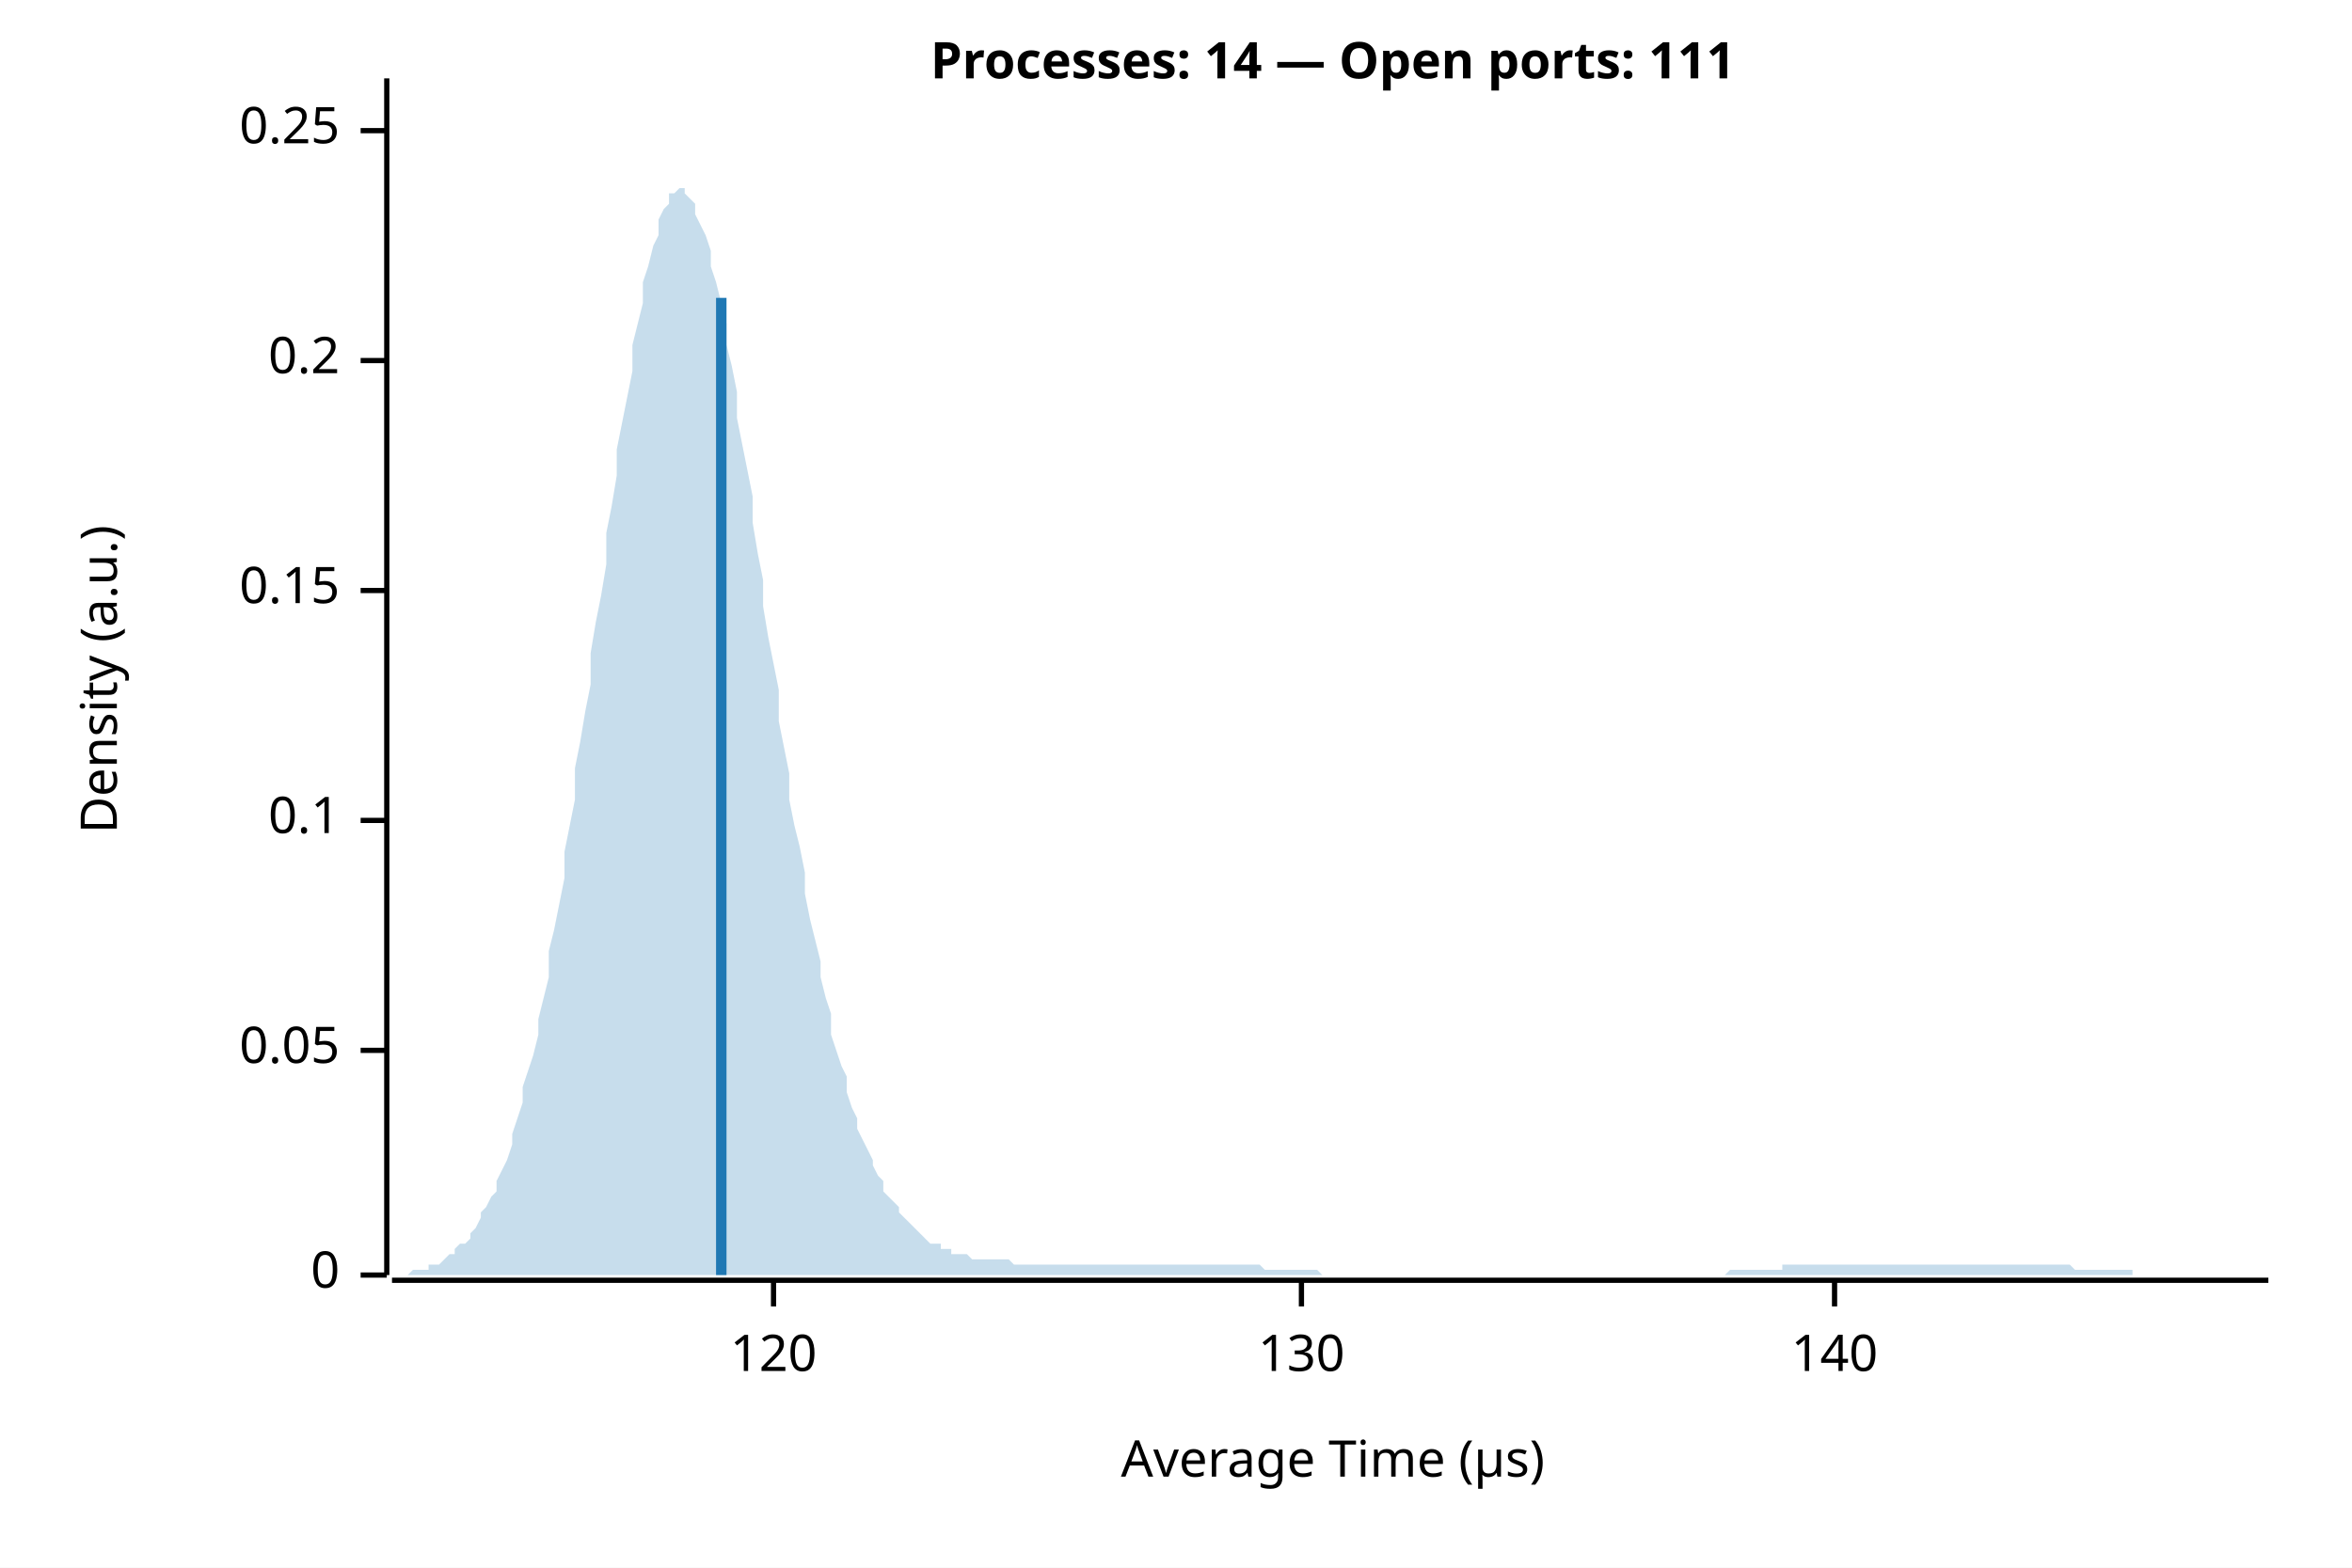
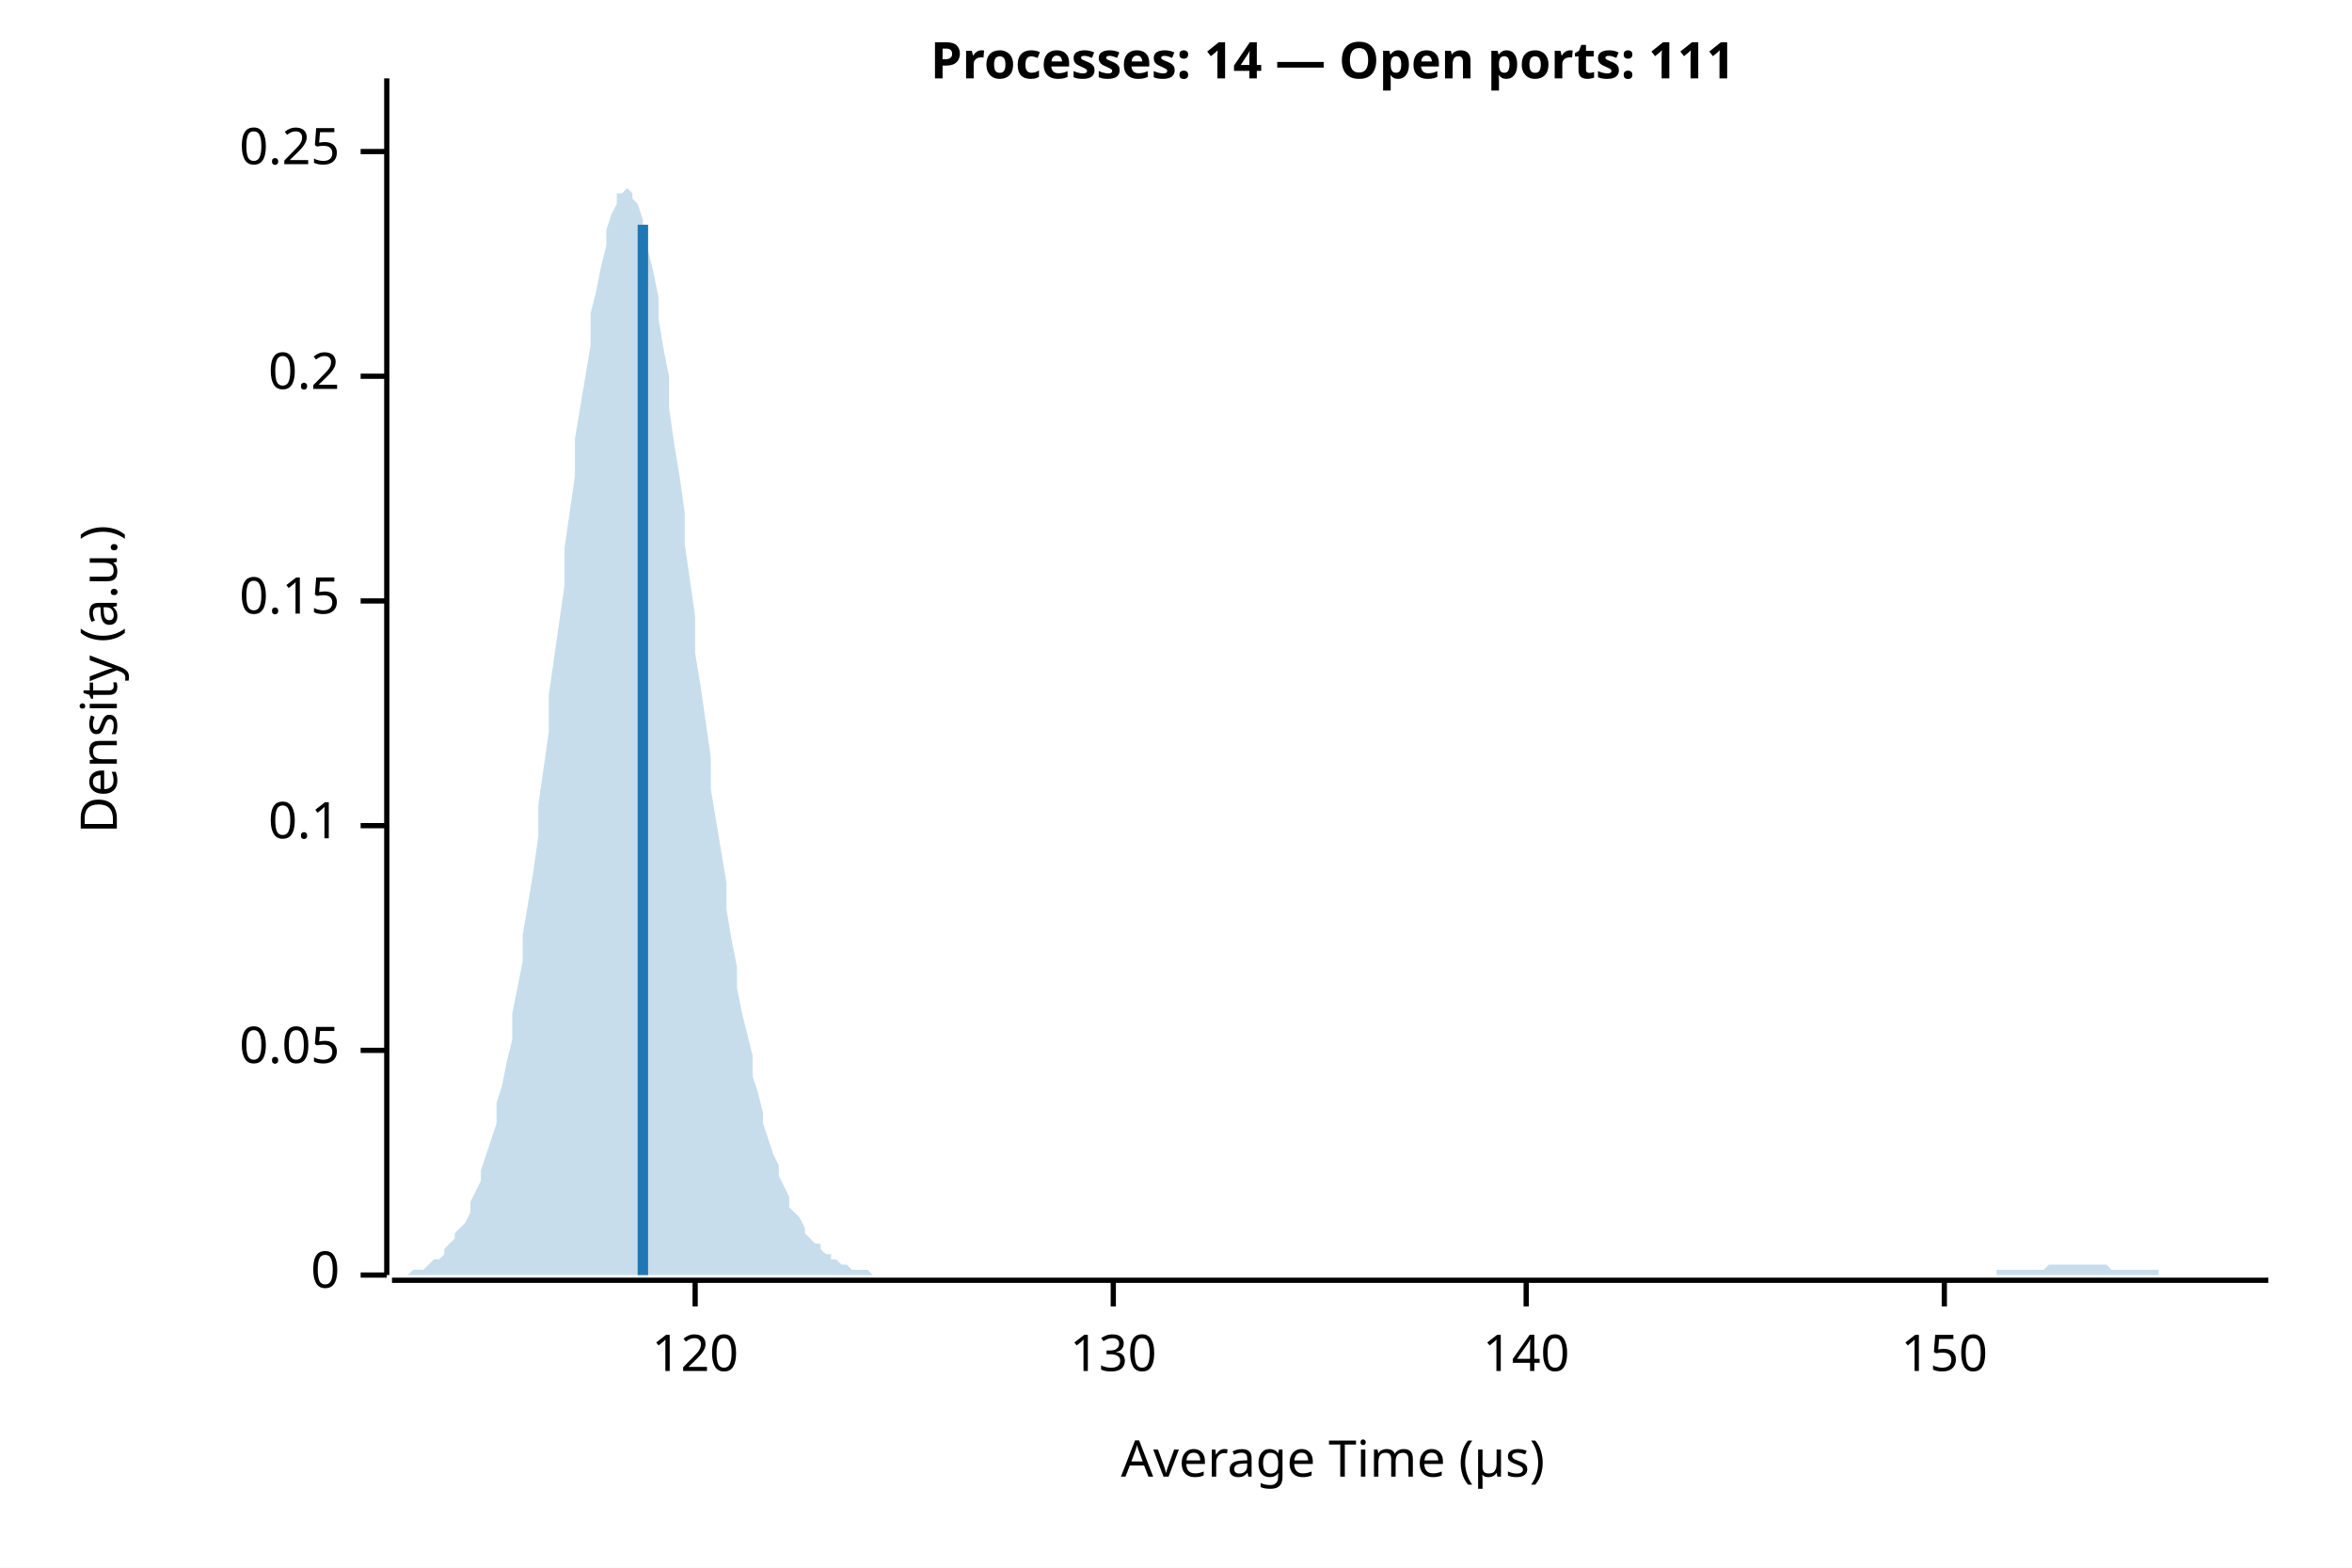
<svg xmlns="http://www.w3.org/2000/svg" width="450" height="300" viewBox="0 0 450 300">
  <rect width="100%" height="100%" fill="white" />
  <text x="255" y="15" font-weight="bold" text-anchor="middle" font-family="sans-serif" font-size="9.677" opacity="1" fill="#000000">Processes: 14 — Open ports: 111</text>
  <text x="15" y="130" dy="0.76em" text-anchor="middle" font-family="sans-serif" font-size="9.677" opacity="1" fill="#000000" transform="rotate(270, 15, 130)">
Density (a.u.)
</text>
  <text x="255" y="285" dy="-0.5ex" text-anchor="middle" font-family="sans-serif" font-size="9.677" opacity="1" fill="#000000">
Average Time (µs)
</text>
  <polyline fill="none" opacity="1" stroke="#000000" stroke-width="1" points="74,15 74,244 " />
  <text x="65" y="244" dy="0.5ex" text-anchor="end" font-family="sans-serif" font-size="9.677" opacity="1" fill="#000000">
0
</text>
  <polyline fill="none" opacity="1" stroke="#000000" stroke-width="1" points="69,244 74,244 " />
  <text x="65" y="201" dy="0.5ex" text-anchor="end" font-family="sans-serif" font-size="9.677" opacity="1" fill="#000000">
0.05
</text>
  <polyline fill="none" opacity="1" stroke="#000000" stroke-width="1" points="69,201 74,201 " />
-   <text x="65" y="157" dy="0.5ex" text-anchor="end" font-family="sans-serif" font-size="9.677" opacity="1" fill="#000000">
+   <text x="65" y="158" dy="0.5ex" text-anchor="end" font-family="sans-serif" font-size="9.677" opacity="1" fill="#000000">
0.1
</text>
-   <polyline fill="none" opacity="1" stroke="#000000" stroke-width="1" points="69,157 74,157 " />
-   <text x="65" y="113" dy="0.5ex" text-anchor="end" font-family="sans-serif" font-size="9.677" opacity="1" fill="#000000">
+   <polyline fill="none" opacity="1" stroke="#000000" stroke-width="1" points="69,158 74,158 " />
+   <text x="65" y="115" dy="0.5ex" text-anchor="end" font-family="sans-serif" font-size="9.677" opacity="1" fill="#000000">
0.15
</text>
-   <polyline fill="none" opacity="1" stroke="#000000" stroke-width="1" points="69,113 74,113 " />
-   <text x="65" y="69" dy="0.5ex" text-anchor="end" font-family="sans-serif" font-size="9.677" opacity="1" fill="#000000">
+   <polyline fill="none" opacity="1" stroke="#000000" stroke-width="1" points="69,115 74,115 " />
+   <text x="65" y="72" dy="0.5ex" text-anchor="end" font-family="sans-serif" font-size="9.677" opacity="1" fill="#000000">
0.2
</text>
-   <polyline fill="none" opacity="1" stroke="#000000" stroke-width="1" points="69,69 74,69 " />
-   <text x="65" y="25" dy="0.5ex" text-anchor="end" font-family="sans-serif" font-size="9.677" opacity="1" fill="#000000">
+   <polyline fill="none" opacity="1" stroke="#000000" stroke-width="1" points="69,72 74,72 " />
+   <text x="65" y="29" dy="0.5ex" text-anchor="end" font-family="sans-serif" font-size="9.677" opacity="1" fill="#000000">
0.25
</text>
-   <polyline fill="none" opacity="1" stroke="#000000" stroke-width="1" points="69,25 74,25 " />
+   <polyline fill="none" opacity="1" stroke="#000000" stroke-width="1" points="69,29 74,29 " />
  <polyline fill="none" opacity="1" stroke="#000000" stroke-width="1" points="75,245 434,245 " />
-   <text x="148" y="255" dy="0.76em" text-anchor="middle" font-family="sans-serif" font-size="9.677" opacity="1" fill="#000000">
+   <text x="133" y="255" dy="0.76em" text-anchor="middle" font-family="sans-serif" font-size="9.677" opacity="1" fill="#000000">
120
</text>
-   <polyline fill="none" opacity="1" stroke="#000000" stroke-width="1" points="148,245 148,250 " />
-   <text x="249" y="255" dy="0.76em" text-anchor="middle" font-family="sans-serif" font-size="9.677" opacity="1" fill="#000000">
+   <polyline fill="none" opacity="1" stroke="#000000" stroke-width="1" points="133,245 133,250 " />
+   <text x="213" y="255" dy="0.76em" text-anchor="middle" font-family="sans-serif" font-size="9.677" opacity="1" fill="#000000">
130
</text>
-   <polyline fill="none" opacity="1" stroke="#000000" stroke-width="1" points="249,245 249,250 " />
-   <text x="351" y="255" dy="0.76em" text-anchor="middle" font-family="sans-serif" font-size="9.677" opacity="1" fill="#000000">
+   <polyline fill="none" opacity="1" stroke="#000000" stroke-width="1" points="213,245 213,250 " />
+   <text x="292" y="255" dy="0.76em" text-anchor="middle" font-family="sans-serif" font-size="9.677" opacity="1" fill="#000000">
140
</text>
-   <polyline fill="none" opacity="1" stroke="#000000" stroke-width="1" points="351,245 351,250 " />
-   <polygon opacity="0.25" fill="#1F78B4" points="75,244 75,244 76,244 77,244 77,244 78,244 79,243 80,243 80,243 81,243 82,243 82,242 83,242 84,242 85,241 85,241 86,240 87,240 87,239 88,238 89,238 90,237 90,236 91,235 92,233 92,232 93,231 94,229 95,228 95,226 96,224 97,222 98,219 98,217 99,214 100,211 100,208 101,205 102,202 103,198 103,195 104,191 105,187 105,182 106,178 107,173 108,168 108,163 109,158 110,153 110,147 111,142 112,136 113,131 113,125 114,119 115,114 116,108 116,102 117,97 118,91 118,86 119,81 120,76 121,71 121,66 122,62 123,58 123,54 124,51 125,47 126,45 126,42 127,40 128,39 128,37 129,37 130,36 131,36 131,37 132,38 133,39 133,41 134,43 135,45 136,48 136,51 137,54 138,58 139,62 139,66 140,70 141,75 141,80 142,85 143,90 144,95 144,100 145,106 146,111 146,116 147,122 148,127 149,132 149,138 150,143 151,148 151,153 152,158 153,162 154,167 154,171 155,176 156,180 157,184 157,187 158,191 159,194 159,198 160,201 161,204 162,206 162,209 163,212 164,214 164,216 165,218 166,220 167,222 167,223 168,225 169,226 169,228 170,229 171,230 172,231 172,232 173,233 174,234 175,235 175,235 176,236 177,237 177,237 178,238 179,238 180,238 180,239 181,239 182,239 182,240 183,240 184,240 185,240 185,240 186,241 187,241 187,241 188,241 189,241 190,241 190,241 191,241 192,241 192,241 193,241 194,242 195,242 195,242 196,242 197,242 198,242 198,242 199,242 200,242 200,242 201,242 202,242 203,242 203,242 204,242 205,242 205,242 206,242 207,242 208,242 208,242 209,242 210,242 210,242 211,242 212,242 213,242 213,242 214,242 215,242 216,242 216,242 217,242 218,242 218,242 219,242 220,242 221,242 221,242 222,242 223,242 223,242 224,242 225,242 226,242 226,242 227,242 228,242 228,242 229,242 230,242 231,242 231,242 232,242 233,242 233,242 234,242 235,242 236,242 236,242 237,242 238,242 239,242 239,242 240,242 241,242 241,242 242,243 243,243 244,243 244,243 245,243 246,243 246,243 247,243 248,243 249,243 249,243 250,243 251,243 251,243 252,243 253,244 254,244 254,244 255,244 256,244 257,244 257,244 258,244 259,244 259,244 260,244 261,244 262,244 262,244 263,244 264,244 264,244 265,244 266,244 267,244 267,244 268,244 269,244 269,244 270,244 271,244 272,244 272,244 273,244 274,244 275,244 275,244 276,244 277,244 277,244 278,244 279,244 280,244 280,244 281,244 282,244 282,244 283,244 284,244 285,244 285,244 286,244 287,244 287,244 288,244 289,244 290,244 290,244 291,244 292,244 292,244 293,244 294,244 295,244 295,244 296,244 297,244 298,244 298,244 299,244 300,244 300,244 301,244 302,244 303,244 303,244 304,244 305,244 305,244 306,244 307,244 308,244 308,244 309,244 310,244 310,244 311,244 312,244 313,244 313,244 314,244 315,244 316,244 316,244 317,244 318,244 318,244 319,244 320,244 321,244 321,244 322,244 323,244 323,244 324,244 325,244 326,244 326,244 327,244 328,244 328,244 329,244 330,244 331,243 331,243 332,243 333,243 333,243 334,243 335,243 336,243 336,243 337,243 338,243 339,243 339,243 340,243 341,243 341,242 342,242 343,242 344,242 344,242 345,242 346,242 346,242 347,242 348,242 349,242 349,242 350,242 351,242 351,242 352,242 353,242 354,242 354,242 355,242 356,242 357,242 357,242 358,242 359,242 359,242 360,242 361,242 362,242 362,242 363,242 364,242 364,242 365,242 366,242 367,242 367,242 368,242 369,242 369,242 370,242 371,242 372,242 372,242 373,242 374,242 375,242 375,242 376,242 377,242 377,242 378,242 379,242 380,242 380,242 381,242 382,242 382,242 383,242 384,242 385,242 385,242 386,242 387,242 387,242 388,242 389,242 390,242 390,242 391,242 392,242 392,242 393,242 394,242 395,242 395,242 396,242 397,243 398,243 398,243 399,243 400,243 400,243 401,243 402,243 403,243 403,243 404,243 405,243 405,243 406,243 407,243 408,243 408,244 409,244 410,244 410,244 411,244 412,244 413,244 413,244 414,244 415,244 416,244 416,244 417,244 418,244 418,244 419,244 420,244 421,244 421,244 422,244 423,244 423,244 424,244 425,244 426,244 426,244 427,244 428,244 428,244 429,244 430,244 431,244 431,244 432,244 433,244 434,244 434,244 75,244 " />
-   <polyline fill="none" opacity="1" stroke="#1F78B4" stroke-width="2" points="138,244 138,57 " />
+   <polyline fill="none" opacity="1" stroke="#000000" stroke-width="1" points="292,245 292,250 " />
+   <text x="372" y="255" dy="0.76em" text-anchor="middle" font-family="sans-serif" font-size="9.677" opacity="1" fill="#000000">
+ 150
+ </text>
+   <polyline fill="none" opacity="1" stroke="#000000" stroke-width="1" points="372,245 372,250 " />
+   <polygon opacity="0.25" fill="#1F78B4" points="75,244 75,244 76,244 77,244 77,244 78,244 79,243 80,243 80,243 81,243 82,242 82,242 83,241 84,241 85,240 85,239 86,238 87,237 87,236 88,235 89,234 90,232 90,230 91,228 92,226 92,224 93,221 94,218 95,215 95,211 96,208 97,203 98,199 98,194 99,189 100,184 100,179 101,173 102,167 103,160 103,154 104,147 105,140 105,133 106,126 107,119 108,112 108,105 109,98 110,91 110,84 111,78 112,72 113,66 113,60 114,56 115,51 116,47 116,44 117,41 118,39 118,37 119,37 120,36 121,37 121,38 122,39 123,42 123,45 124,48 125,52 126,57 126,61 127,67 128,72 128,78 129,85 130,91 131,98 131,104 132,111 133,118 133,125 134,131 135,138 136,145 136,151 137,157 138,163 139,169 139,174 140,180 141,185 141,189 142,194 143,198 144,202 144,206 145,209 146,213 146,215 147,218 148,221 149,223 149,225 150,227 151,229 151,231 152,232 153,233 154,235 154,236 155,237 156,238 157,238 157,239 158,240 159,240 159,241 160,241 161,242 162,242 162,242 163,243 164,243 164,243 165,243 166,243 167,244 167,244 168,244 169,244 169,244 170,244 171,244 172,244 172,244 173,244 174,244 175,244 175,244 176,244 177,244 177,244 178,244 179,244 180,244 180,244 181,244 182,244 182,244 183,244 184,244 185,244 185,244 186,244 187,244 187,244 188,244 189,244 190,244 190,244 191,244 192,244 192,244 193,244 194,244 195,244 195,244 196,244 197,244 198,244 198,244 199,244 200,244 200,244 201,244 202,244 203,244 203,244 204,244 205,244 205,244 206,244 207,244 208,244 208,244 209,244 210,244 210,244 211,244 212,244 213,244 213,244 214,244 215,244 216,244 216,244 217,244 218,244 218,244 219,244 220,244 221,244 221,244 222,244 223,244 223,244 224,244 225,244 226,244 226,244 227,244 228,244 228,244 229,244 230,244 231,244 231,244 232,244 233,244 233,244 234,244 235,244 236,244 236,244 237,244 238,244 239,244 239,244 240,244 241,244 241,244 242,244 243,244 244,244 244,244 245,244 246,244 246,244 247,244 248,244 249,244 249,244 250,244 251,244 251,244 252,244 253,244 254,244 254,244 255,244 256,244 257,244 257,244 258,244 259,244 259,244 260,244 261,244 262,244 262,244 263,244 264,244 264,244 265,244 266,244 267,244 267,244 268,244 269,244 269,244 270,244 271,244 272,244 272,244 273,244 274,244 275,244 275,244 276,244 277,244 277,244 278,244 279,244 280,244 280,244 281,244 282,244 282,244 283,244 284,244 285,244 285,244 286,244 287,244 287,244 288,244 289,244 290,244 290,244 291,244 292,244 292,244 293,244 294,244 295,244 295,244 296,244 297,244 298,244 298,244 299,244 300,244 300,244 301,244 302,244 303,244 303,244 304,244 305,244 305,244 306,244 307,244 308,244 308,244 309,244 310,244 310,244 311,244 312,244 313,244 313,244 314,244 315,244 316,244 316,244 317,244 318,244 318,244 319,244 320,244 321,244 321,244 322,244 323,244 323,244 324,244 325,244 326,244 326,244 327,244 328,244 328,244 329,244 330,244 331,244 331,244 332,244 333,244 333,244 334,244 335,244 336,244 336,244 337,244 338,244 339,244 339,244 340,244 341,244 341,244 342,244 343,244 344,244 344,244 345,244 346,244 346,244 347,244 348,244 349,244 349,244 350,244 351,244 351,244 352,244 353,244 354,244 354,244 355,244 356,244 357,244 357,244 358,244 359,244 359,244 360,244 361,244 362,244 362,244 363,244 364,244 364,244 365,244 366,244 367,244 367,244 368,244 369,244 369,244 370,244 371,244 372,244 372,244 373,244 374,244 375,244 375,244 376,244 377,244 377,244 378,244 379,244 380,244 380,244 381,244 382,244 382,243 383,243 384,243 385,243 385,243 386,243 387,243 387,243 388,243 389,243 390,243 390,243 391,243 392,242 392,242 393,242 394,242 395,242 395,242 396,242 397,242 398,242 398,242 399,242 400,242 400,242 401,242 402,242 403,242 403,242 404,243 405,243 405,243 406,243 407,243 408,243 408,243 409,243 410,243 410,243 411,243 412,243 413,243 413,244 414,244 415,244 416,244 416,244 417,244 418,244 418,244 419,244 420,244 421,244 421,244 422,244 423,244 423,244 424,244 425,244 426,244 426,244 427,244 428,244 428,244 429,244 430,244 431,244 431,244 432,244 433,244 434,244 434,244 75,244 " />
+   <polyline fill="none" opacity="1" stroke="#1F78B4" stroke-width="2" points="123,244 123,43 " />
</svg>
